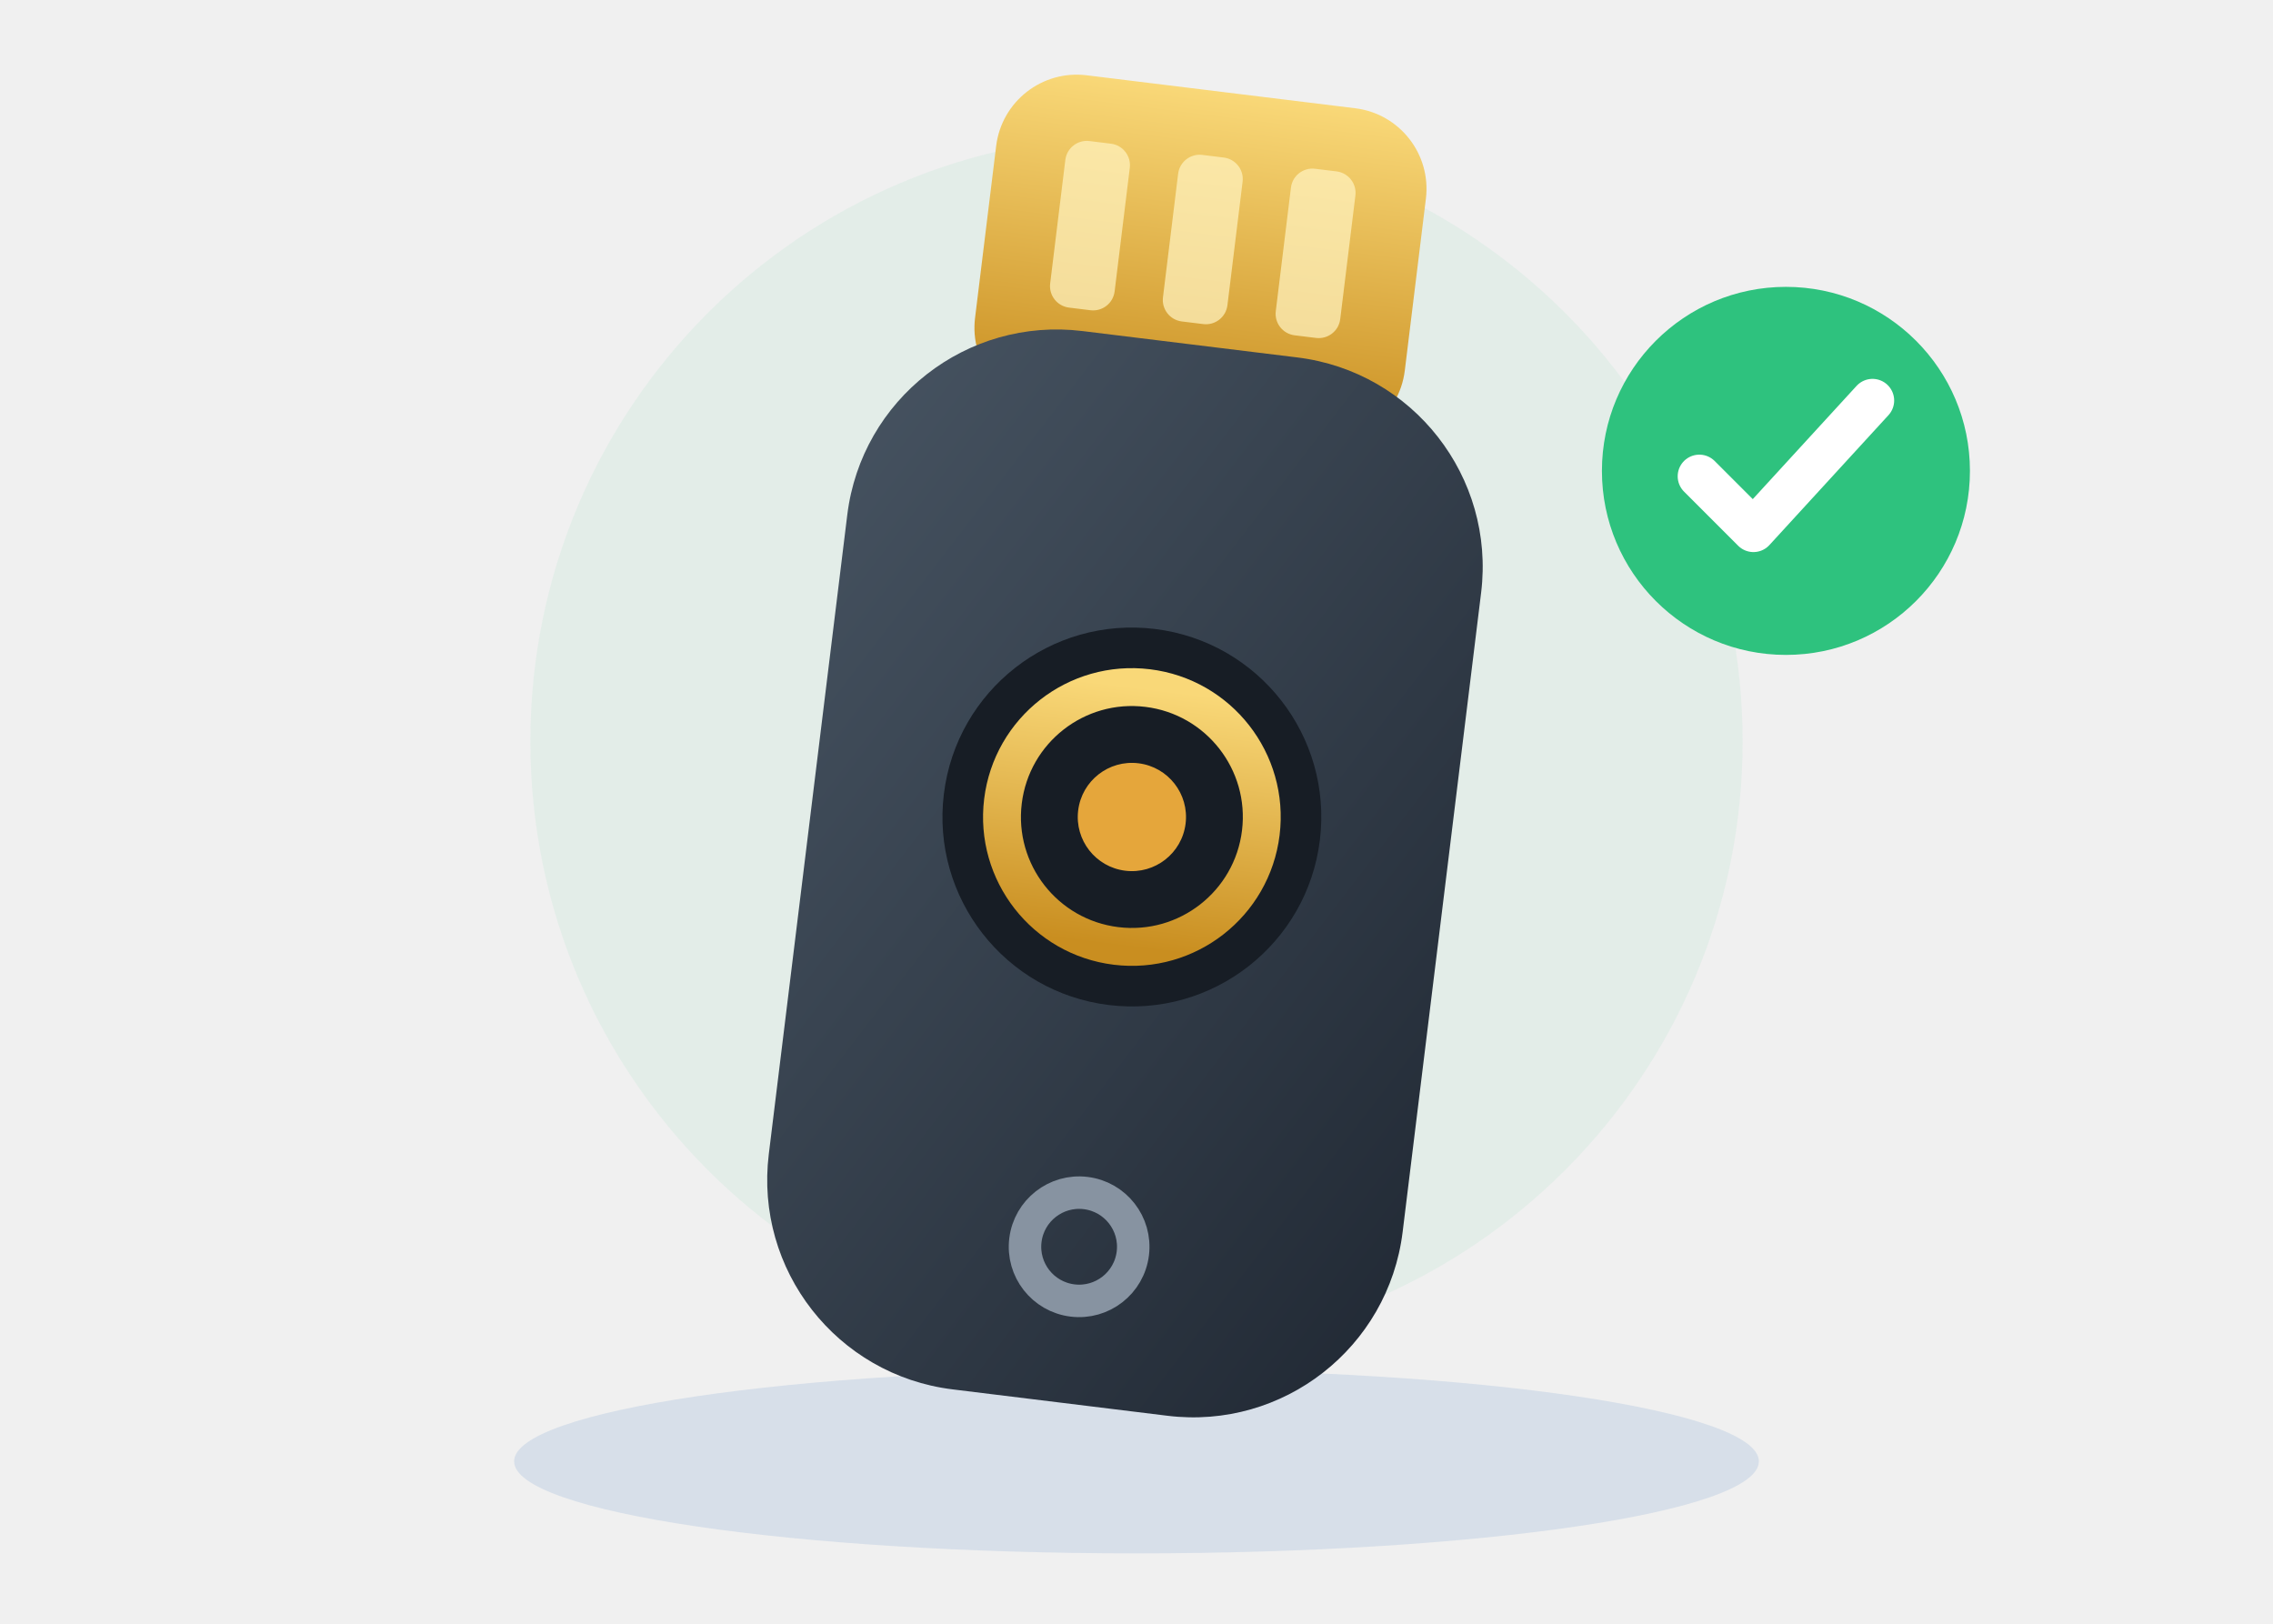
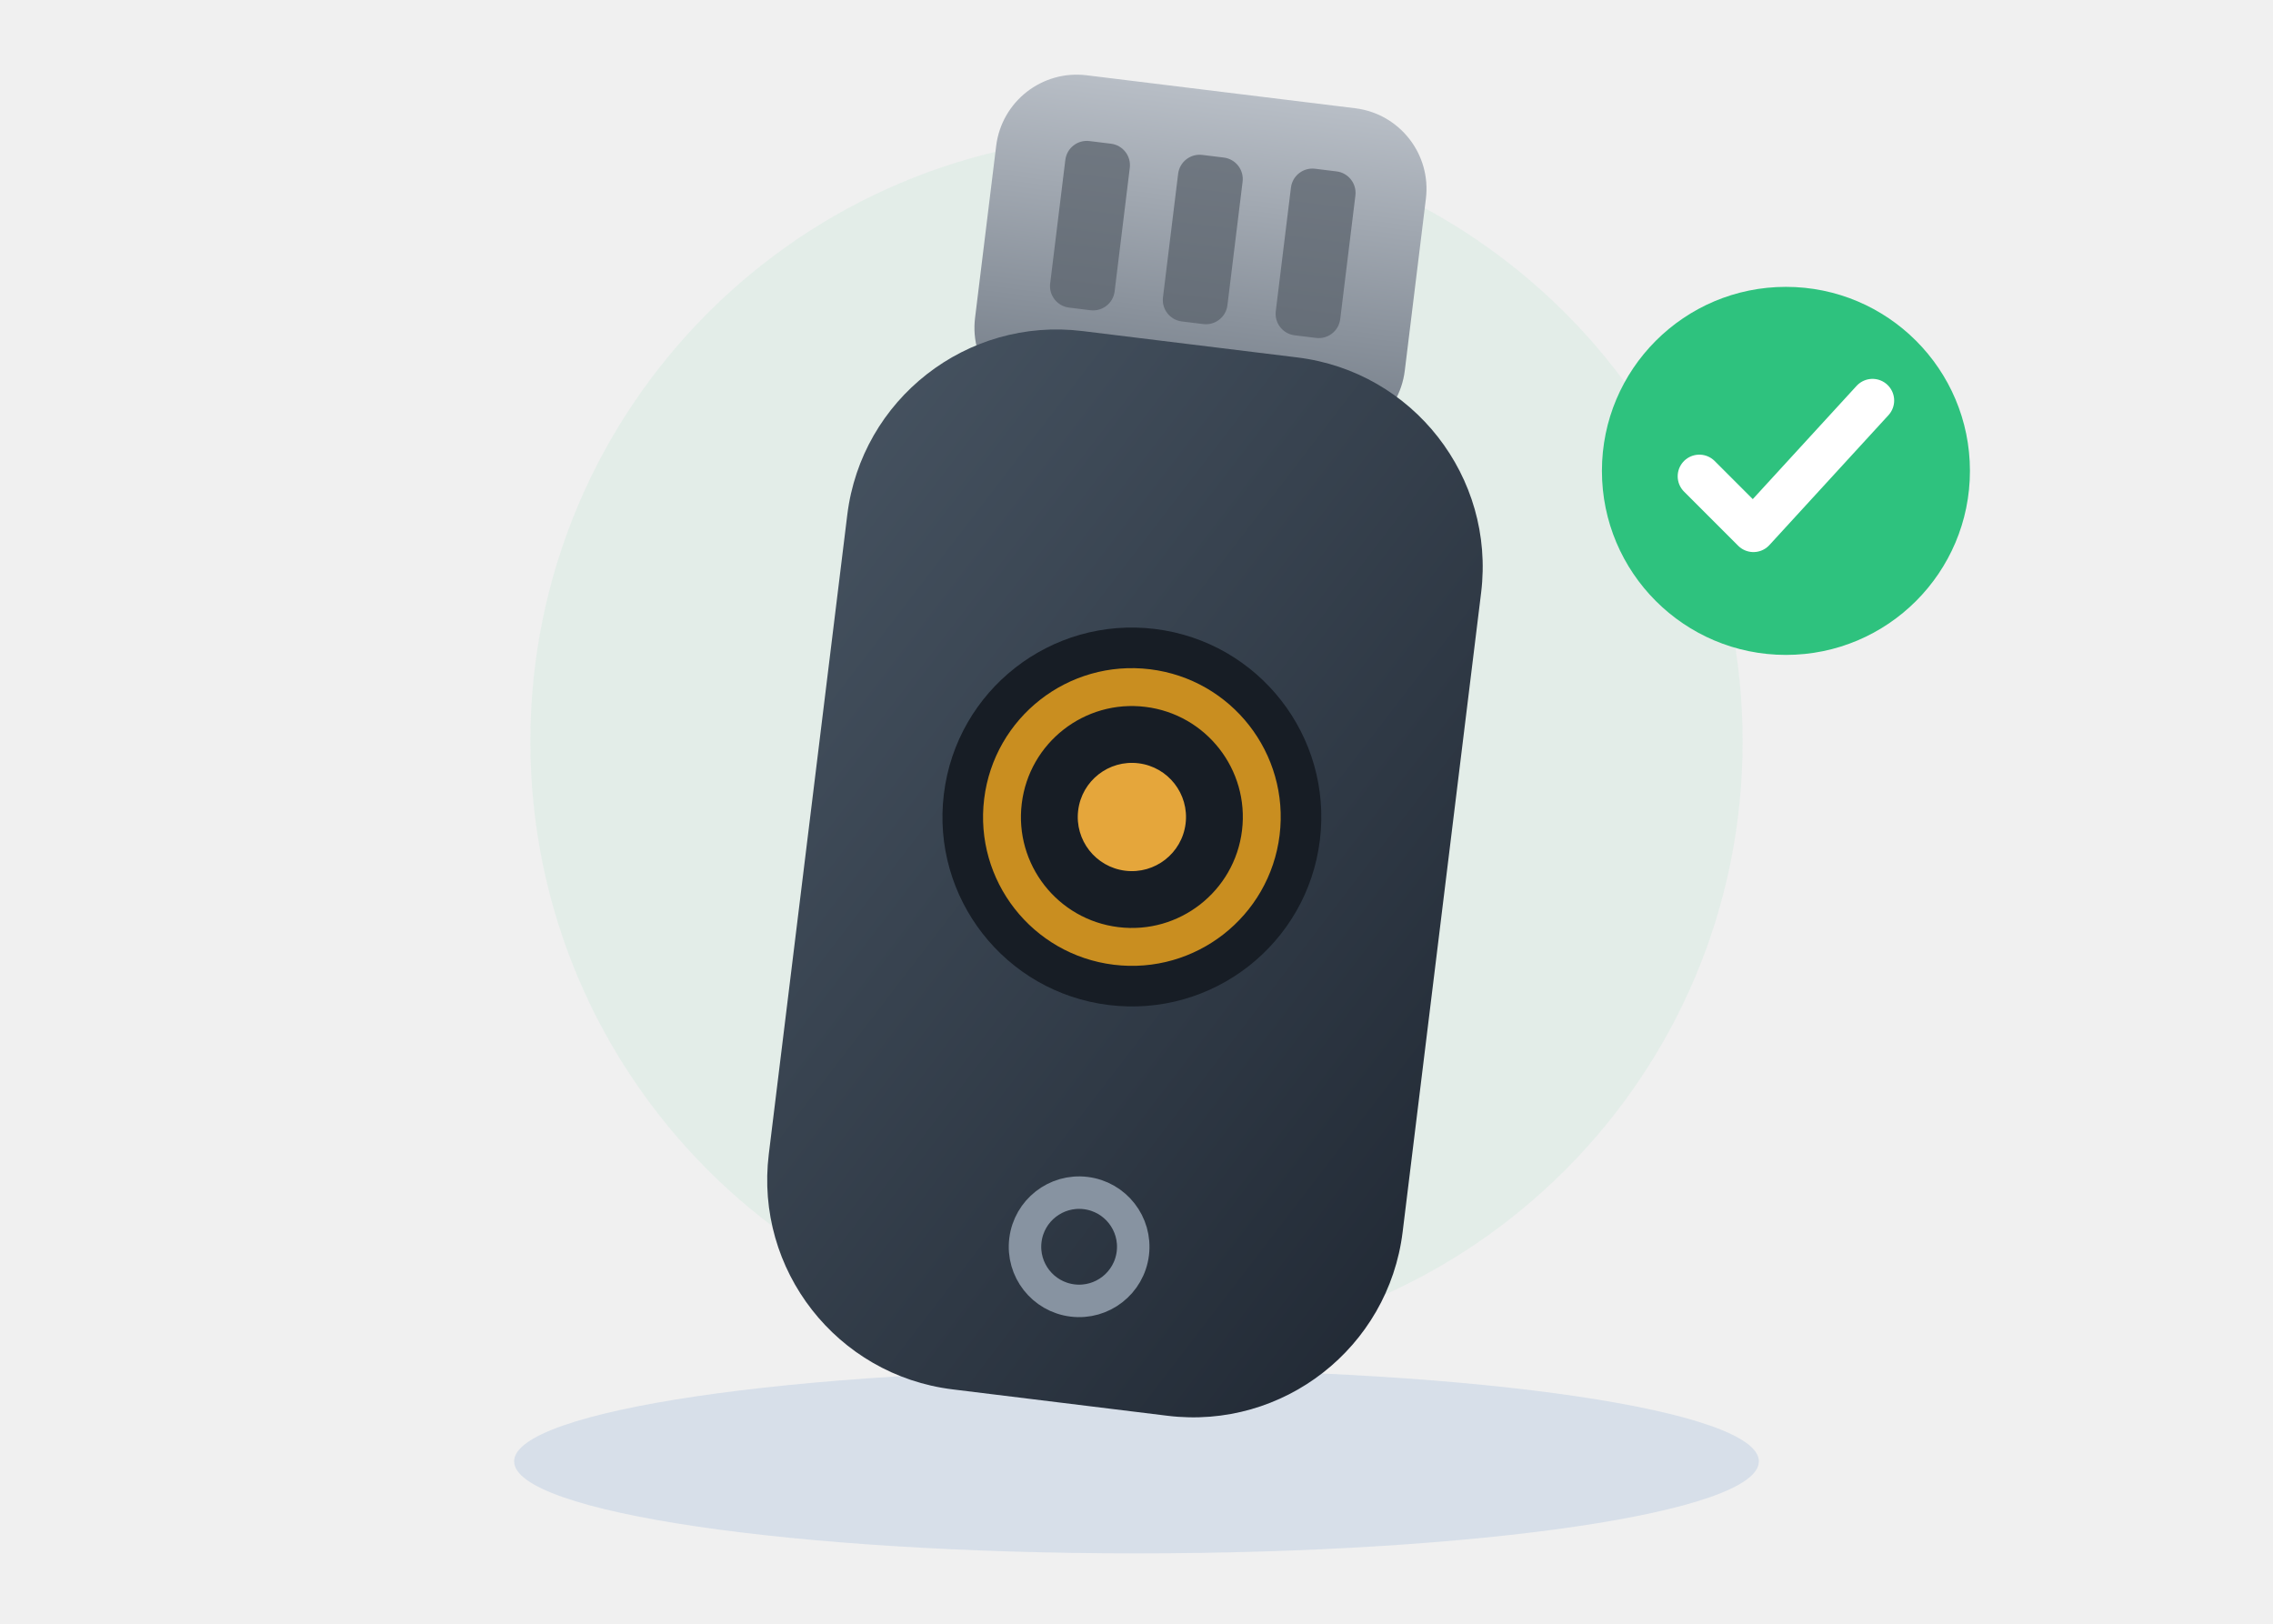
<svg xmlns="http://www.w3.org/2000/svg" width="420" height="300" viewBox="0 0 420 300">
  <defs>
    <linearGradient id="body" x1="0" y1="0" x2="1" y2="1">
      <stop stop-color="#475462" />
      <stop offset="1" stop-color="#202833" />
    </linearGradient>
    <linearGradient id="metal" x1="0" y1="0" x2="0" y2="1">
-       <stop stop-color="#f9d878" />
-       <stop offset="1" stop-color="#c98e20" />
+       <stop stop-color="#b8bec6" />
+       <stop offset="1" stop-color="#737c87" />
    </linearGradient>
  </defs>
  <ellipse cx="210" cy="270" rx="115" ry="17" fill="#1a5fb4" opacity=".12" />
  <circle cx="210" cy="137" r="112" fill="#2ec27e" opacity=".07" />
  <g transform="rotate(7 210 144)">
    <rect x="170" y="16" width="80" height="62" rx="15" fill="url(#metal)" />
-     <rect x="183" y="28" width="12" height="31" rx="4" fill="#fff3bf" opacity=".72" />
-     <rect x="204" y="28" width="12" height="31" rx="4" fill="#fff3bf" opacity=".72" />
-     <rect x="225" y="28" width="12" height="31" rx="4" fill="#fff3bf" opacity=".72" />
+     <rect x="183" y="28" width="12" height="31" rx="4" fill="#59616b" opacity=".72" />
+     <rect x="204" y="28" width="12" height="31" rx="4" fill="#59616b" opacity=".72" />
+     <rect x="225" y="28" width="12" height="31" rx="4" fill="#59616b" opacity=".72" />
    <rect x="151" y="63" width="118" height="197" rx="39" fill="url(#body)" />
    <circle cx="210" cy="151" r="35" fill="#171d25" />
-     <circle cx="210" cy="151" r="24" fill="none" stroke="url(#metal)" stroke-width="7" />
+     <circle cx="210" cy="151" r="24" fill="none" stroke="#c98e20" stroke-width="7" />
    <circle cx="210" cy="151" r="10" fill="#e5a63b" />
    <circle cx="210" cy="231" r="10" fill="none" stroke="#8793a1" stroke-width="6" />
  </g>
  <g transform="translate(296 53)">
    <circle cx="34" cy="34" r="34" fill="#2ec27e" />
    <path d="M18 35 L28 45 L50 21" fill="none" stroke="#fff" stroke-width="8" stroke-linecap="round" stroke-linejoin="round" />
  </g>
</svg>
